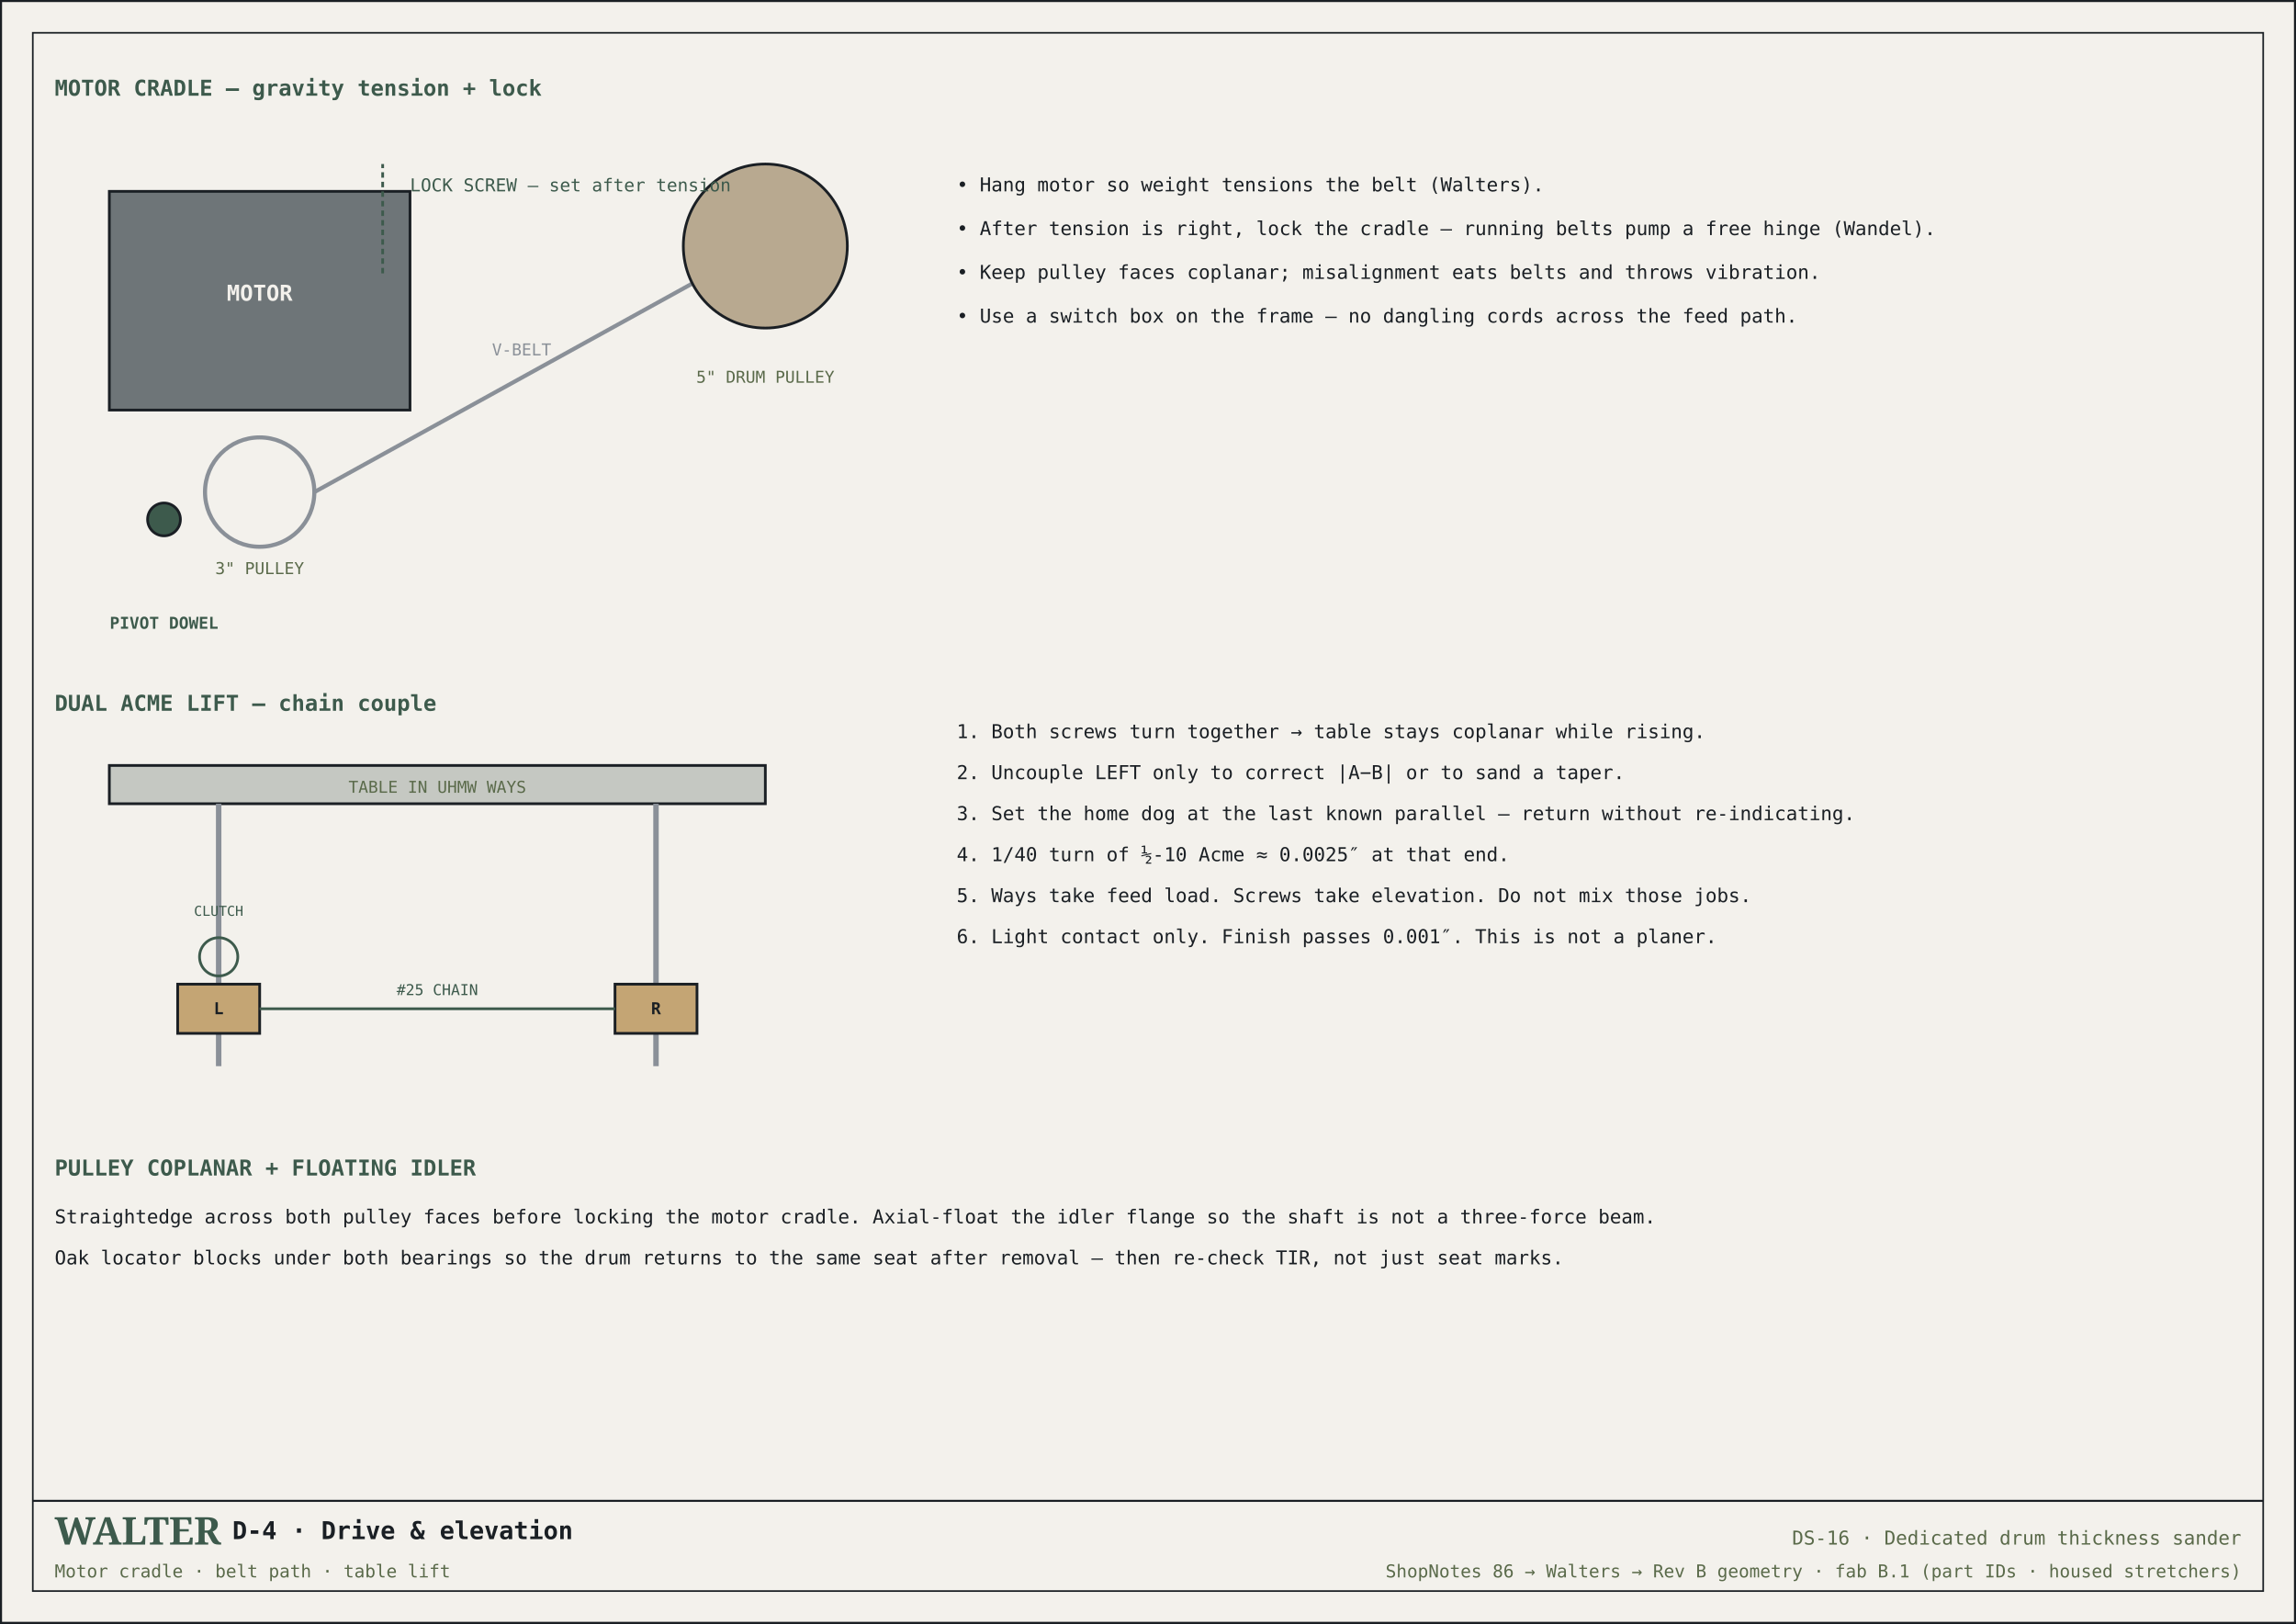
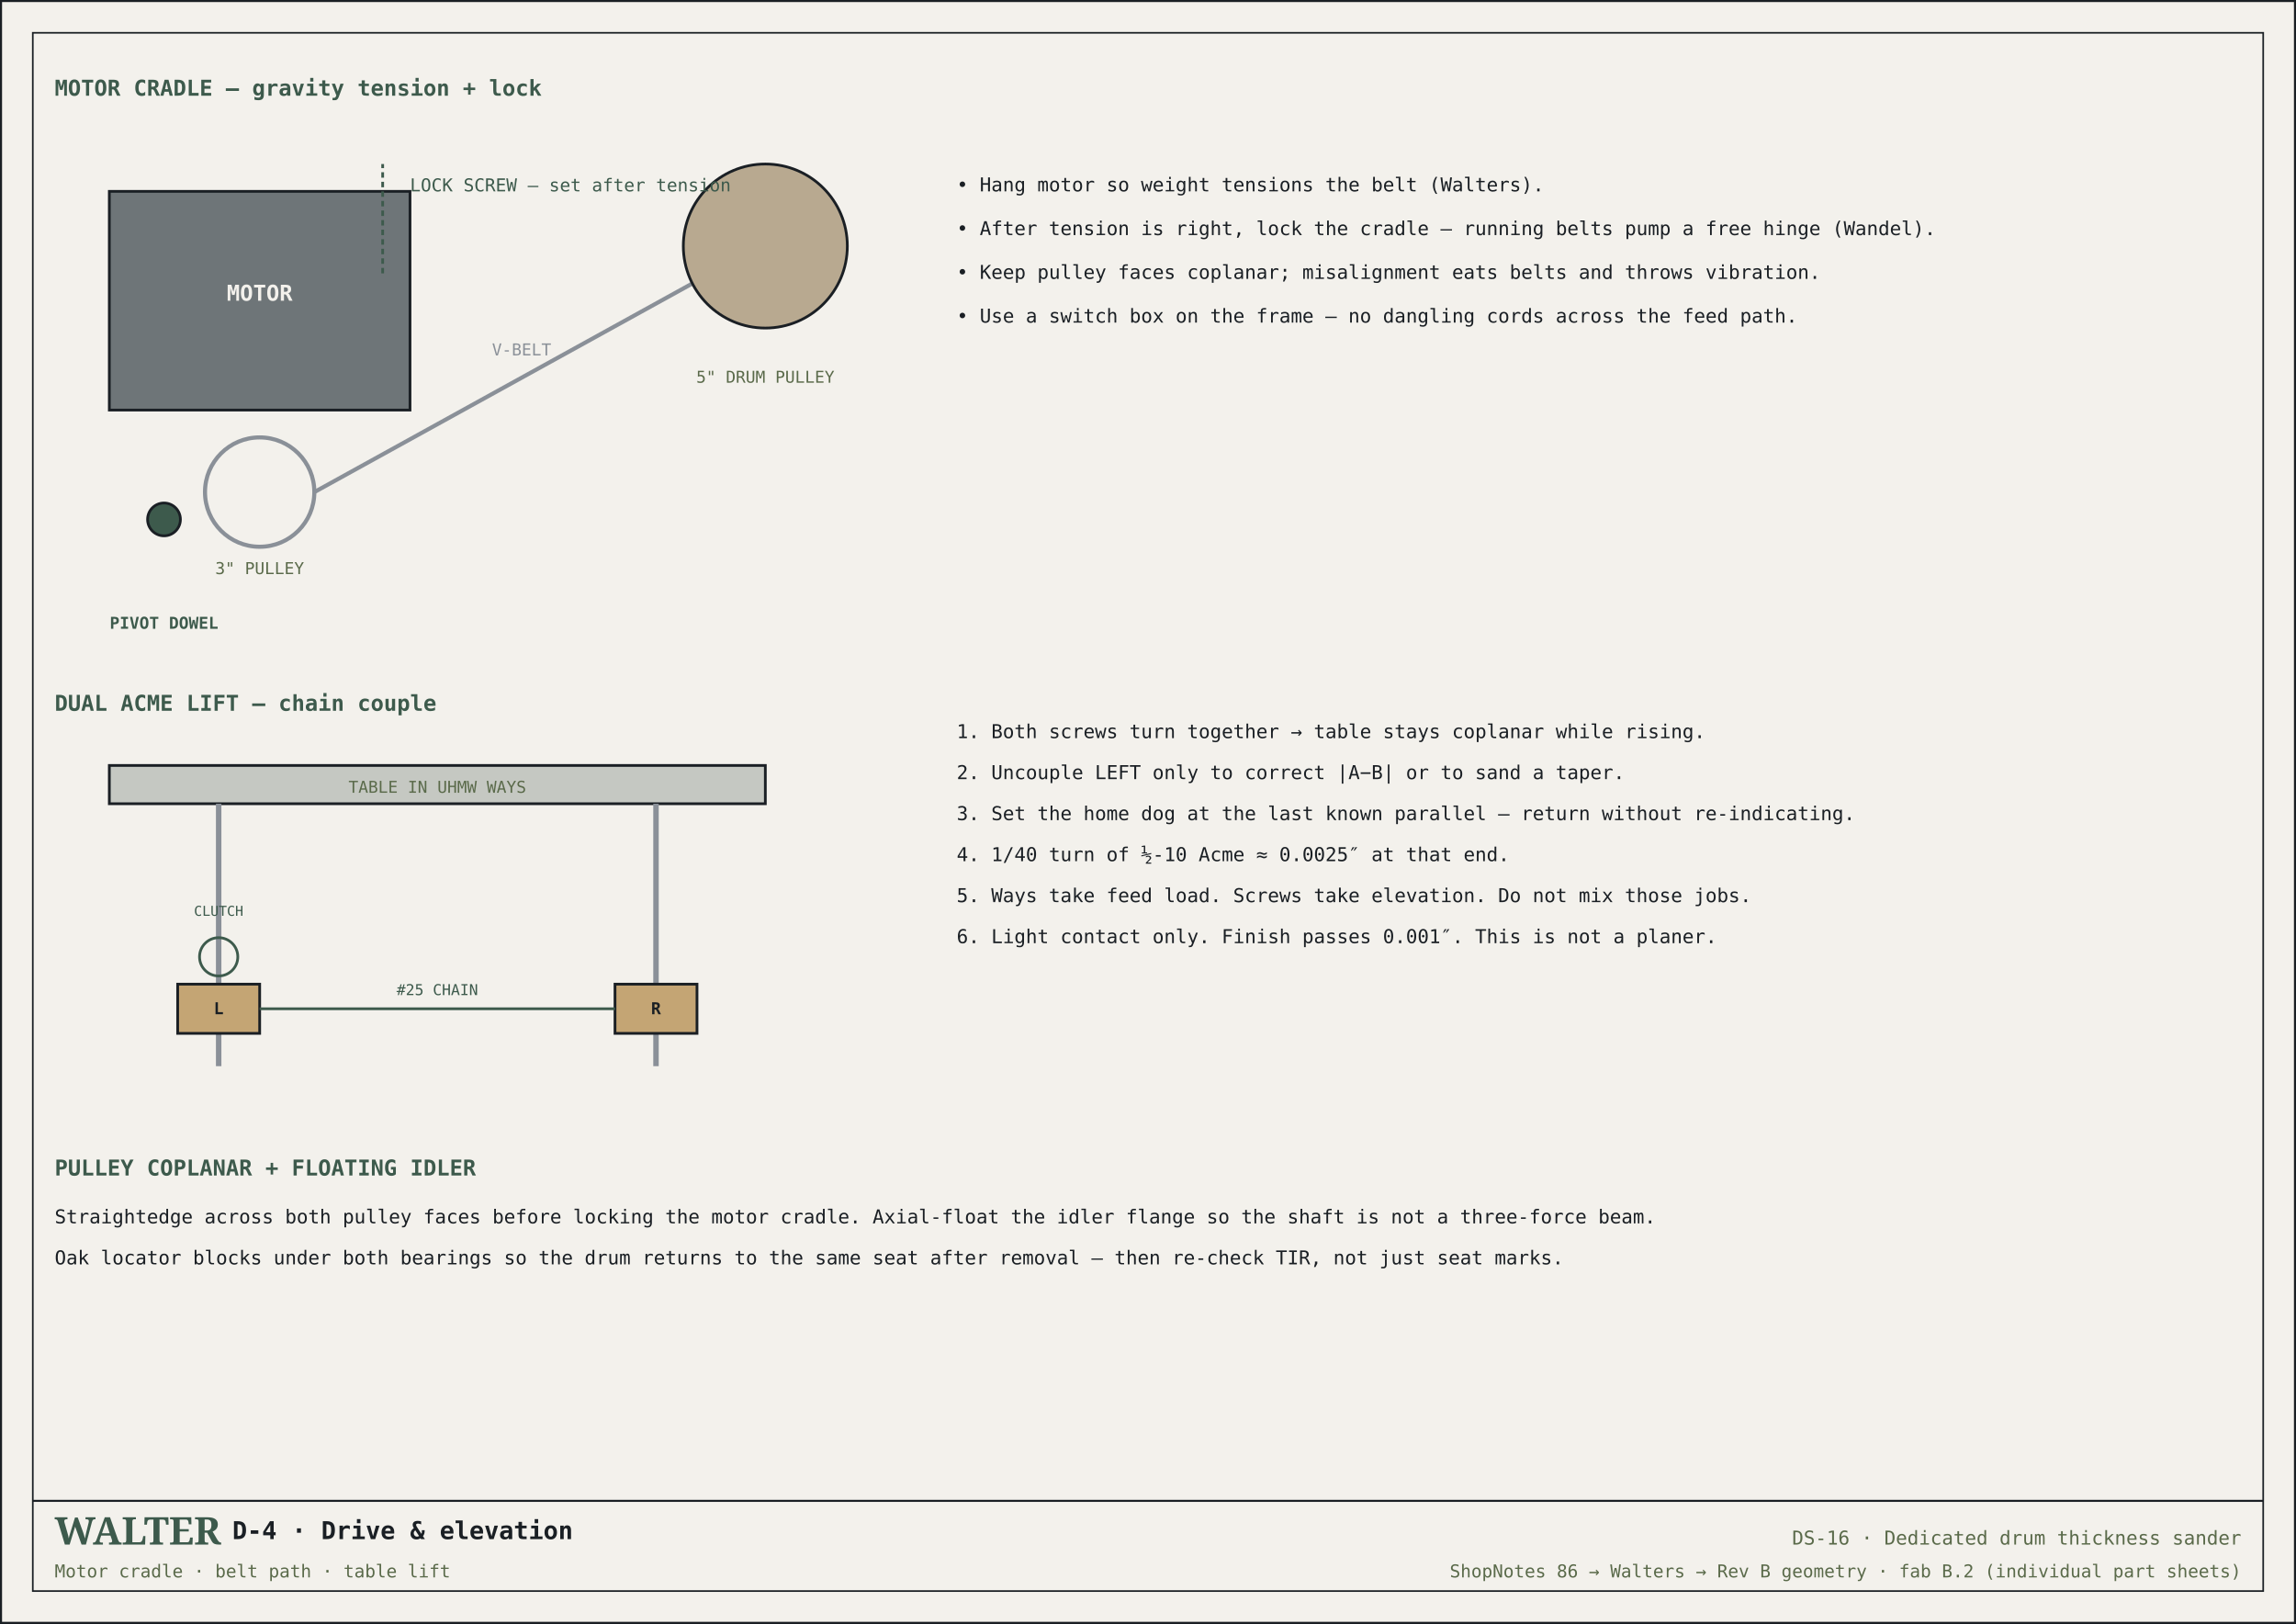
<svg xmlns="http://www.w3.org/2000/svg" width="1680" height="1188" viewBox="0 0 1680 1188">
  <rect x="0.0" y="0.0" width="1680.0" height="1188.0" fill="#f3f1ec" stroke="#1a1f24" stroke-width="3" />
  <rect x="24.0" y="24.0" width="1632.0" height="1140.0" fill="none" stroke="#1a1f24" stroke-width="1.2" />
  <line x1="24.0" y1="1098.0" x2="1656.0" y2="1098.0" stroke="#1a1f24" stroke-width="1.5" />
  <text x="40.0" y="1130.0" font-family="Georgia, serif" font-size="28" fill="#3d5a4c" text-anchor="start" font-weight="600">WALTER</text>
  <text x="170.0" y="1126.0" font-family="IBM Plex Mono, Menlo, monospace" font-size="18" fill="#1a1f24" text-anchor="start" font-weight="600">D-4  ·  Drive &amp; elevation</text>
  <text x="40.0" y="1154.0" font-family="IBM Plex Mono, Menlo, monospace" font-size="13" fill="#5a6a4a" text-anchor="start">Motor cradle · belt path · table lift</text>
  <text x="1640.0" y="1130.0" font-family="IBM Plex Mono, Menlo, monospace" font-size="14" fill="#5a6a4a" text-anchor="end">DS-16 · Dedicated drum thickness sander</text>
-   <text x="1640.0" y="1154.0" font-family="IBM Plex Mono, Menlo, monospace" font-size="13" fill="#5a6a4a" text-anchor="end">ShopNotes 86 → Walters → Rev B geometry · fab B.1 (part IDs · housed stretchers)</text>
+   <text x="1640.0" y="1154.0" font-family="IBM Plex Mono, Menlo, monospace" font-size="13" fill="#5a6a4a" text-anchor="end">ShopNotes 86 → Walters → Rev B geometry · fab B.2 (individual part sheets)</text>
  <text x="40.0" y="70.0" font-family="IBM Plex Mono, Menlo, monospace" font-size="16" fill="#3d5a4c" text-anchor="start" font-weight="600">MOTOR CRADLE — gravity tension + lock</text>
  <rect x="80.0" y="140.0" width="220.0" height="160.0" fill="#6e7578" stroke="#1a1f24" stroke-width="2" />
  <text x="190.0" y="220.0" font-family="IBM Plex Mono, Menlo, monospace" font-size="16" fill="#f3f1ec" text-anchor="middle" font-weight="600">MOTOR</text>
  <circle cx="190.0" cy="360.0" r="40.0" fill="none" stroke="#8a9098" stroke-width="3" />
  <text x="190.0" y="420.0" font-family="IBM Plex Mono, Menlo, monospace" font-size="12" fill="#5a6a4a" text-anchor="middle">3" PULLEY</text>
  <line x1="230.0" y1="360.0" x2="520.0" y2="200.0" stroke="#8a9098" stroke-width="3" />
  <text x="360.0" y="260.0" font-family="IBM Plex Mono, Menlo, monospace" font-size="12" fill="#8a9098" text-anchor="start">V-BELT</text>
  <circle cx="560.0" cy="180.0" r="60.0" fill="#b8a990" stroke="#1a1f24" stroke-width="2" />
  <text x="560.0" y="280.0" font-family="IBM Plex Mono, Menlo, monospace" font-size="12" fill="#5a6a4a" text-anchor="middle">5" DRUM PULLEY</text>
  <circle cx="120.0" cy="380.0" r="12.0" fill="#3d5a4c" stroke="#1a1f24" stroke-width="2" />
  <text x="120.0" y="460.0" font-family="IBM Plex Mono, Menlo, monospace" font-size="12" fill="#3d5a4c" text-anchor="middle" font-weight="600">PIVOT DOWEL</text>
  <line x1="280.0" y1="200.0" x2="280.0" y2="120.0" stroke="#3d5a4c" stroke-width="2" stroke-dasharray="4 3" />
  <text x="300.0" y="140.0" font-family="IBM Plex Mono, Menlo, monospace" font-size="13" fill="#3d5a4c" text-anchor="start">LOCK SCREW — set after tension</text>
  <text x="700.0" y="140.0" font-family="IBM Plex Mono, Menlo, monospace" font-size="14" fill="#1a1f24" text-anchor="start">•  Hang motor so weight tensions the belt (Walters).</text>
  <text x="700.0" y="172.0" font-family="IBM Plex Mono, Menlo, monospace" font-size="14" fill="#1a1f24" text-anchor="start">•  After tension is right, lock the cradle — running belts pump a free hinge (Wandel).</text>
  <text x="700.0" y="204.0" font-family="IBM Plex Mono, Menlo, monospace" font-size="14" fill="#1a1f24" text-anchor="start">•  Keep pulley faces coplanar; misalignment eats belts and throws vibration.</text>
  <text x="700.0" y="236.0" font-family="IBM Plex Mono, Menlo, monospace" font-size="14" fill="#1a1f24" text-anchor="start">•  Use a switch box on the frame — no dangling cords across the feed path.</text>
  <text x="40.0" y="520.0" font-family="IBM Plex Mono, Menlo, monospace" font-size="16" fill="#3d5a4c" text-anchor="start" font-weight="600">DUAL ACME LIFT — chain couple</text>
  <rect x="80.0" y="560.0" width="480.0" height="28.0" fill="#c5c8c2" stroke="#1a1f24" stroke-width="2" />
  <text x="320.0" y="580.0" font-family="IBM Plex Mono, Menlo, monospace" font-size="12" fill="#5a6a4a" text-anchor="middle">TABLE IN UHMW WAYS</text>
  <line x1="160.0" y1="588.0" x2="160.0" y2="780.0" stroke="#8a9098" stroke-width="4" />
  <line x1="480.0" y1="588.0" x2="480.0" y2="780.0" stroke="#8a9098" stroke-width="4" />
  <rect x="130.0" y="720.0" width="60.0" height="36.0" fill="#c4a574" stroke="#1a1f24" stroke-width="2" />
  <rect x="450.0" y="720.0" width="60.0" height="36.0" fill="#c4a574" stroke="#1a1f24" stroke-width="2" />
  <text x="160.0" y="742.0" font-family="IBM Plex Mono, Menlo, monospace" font-size="12" fill="#1a1f24" text-anchor="middle" font-weight="600">L</text>
  <text x="480.0" y="742.0" font-family="IBM Plex Mono, Menlo, monospace" font-size="12" fill="#1a1f24" text-anchor="middle" font-weight="600">R</text>
  <line x1="190.0" y1="738.0" x2="450.0" y2="738.0" stroke="#3d5a4c" stroke-width="2" />
  <text x="320.0" y="728.0" font-family="IBM Plex Mono, Menlo, monospace" font-size="11" fill="#3d5a4c" text-anchor="middle">#25 CHAIN</text>
  <circle cx="160.0" cy="700.0" r="14.0" fill="none" stroke="#3d5a4c" stroke-width="2" />
  <text x="160.0" y="670.0" font-family="IBM Plex Mono, Menlo, monospace" font-size="10" fill="#3d5a4c" text-anchor="middle">CLUTCH</text>
  <text x="700.0" y="540.0" font-family="IBM Plex Mono, Menlo, monospace" font-size="14" fill="#1a1f24" text-anchor="start">1.  Both screws turn together → table stays coplanar while rising.</text>
  <text x="700.0" y="570.0" font-family="IBM Plex Mono, Menlo, monospace" font-size="14" fill="#1a1f24" text-anchor="start">2.  Uncouple LEFT only to correct |A−B| or to sand a taper.</text>
  <text x="700.0" y="600.0" font-family="IBM Plex Mono, Menlo, monospace" font-size="14" fill="#1a1f24" text-anchor="start">3.  Set the home dog at the last known parallel — return without re-indicating.</text>
  <text x="700.0" y="630.0" font-family="IBM Plex Mono, Menlo, monospace" font-size="14" fill="#1a1f24" text-anchor="start">4.  1/40 turn of ½-10 Acme ≈ 0.0025″ at that end.</text>
  <text x="700.0" y="660.0" font-family="IBM Plex Mono, Menlo, monospace" font-size="14" fill="#1a1f24" text-anchor="start">5.  Ways take feed load. Screws take elevation. Do not mix those jobs.</text>
  <text x="700.0" y="690.0" font-family="IBM Plex Mono, Menlo, monospace" font-size="14" fill="#1a1f24" text-anchor="start">6.  Light contact only. Finish passes 0.001″. This is not a planer.</text>
  <text x="40.0" y="860.0" font-family="IBM Plex Mono, Menlo, monospace" font-size="16" fill="#3d5a4c" text-anchor="start" font-weight="600">PULLEY COPLANAR + FLOATING IDLER</text>
  <text x="40.0" y="895.0" font-family="IBM Plex Mono, Menlo, monospace" font-size="14" fill="#1a1f24" text-anchor="start">Straightedge across both pulley faces before locking the motor cradle. Axial-float the idler flange so the shaft is not a three-force beam.</text>
  <text x="40.0" y="925.0" font-family="IBM Plex Mono, Menlo, monospace" font-size="14" fill="#1a1f24" text-anchor="start">Oak locator blocks under both bearings so the drum returns to the same seat after removal — then re-check TIR, not just seat marks.</text>
</svg>
